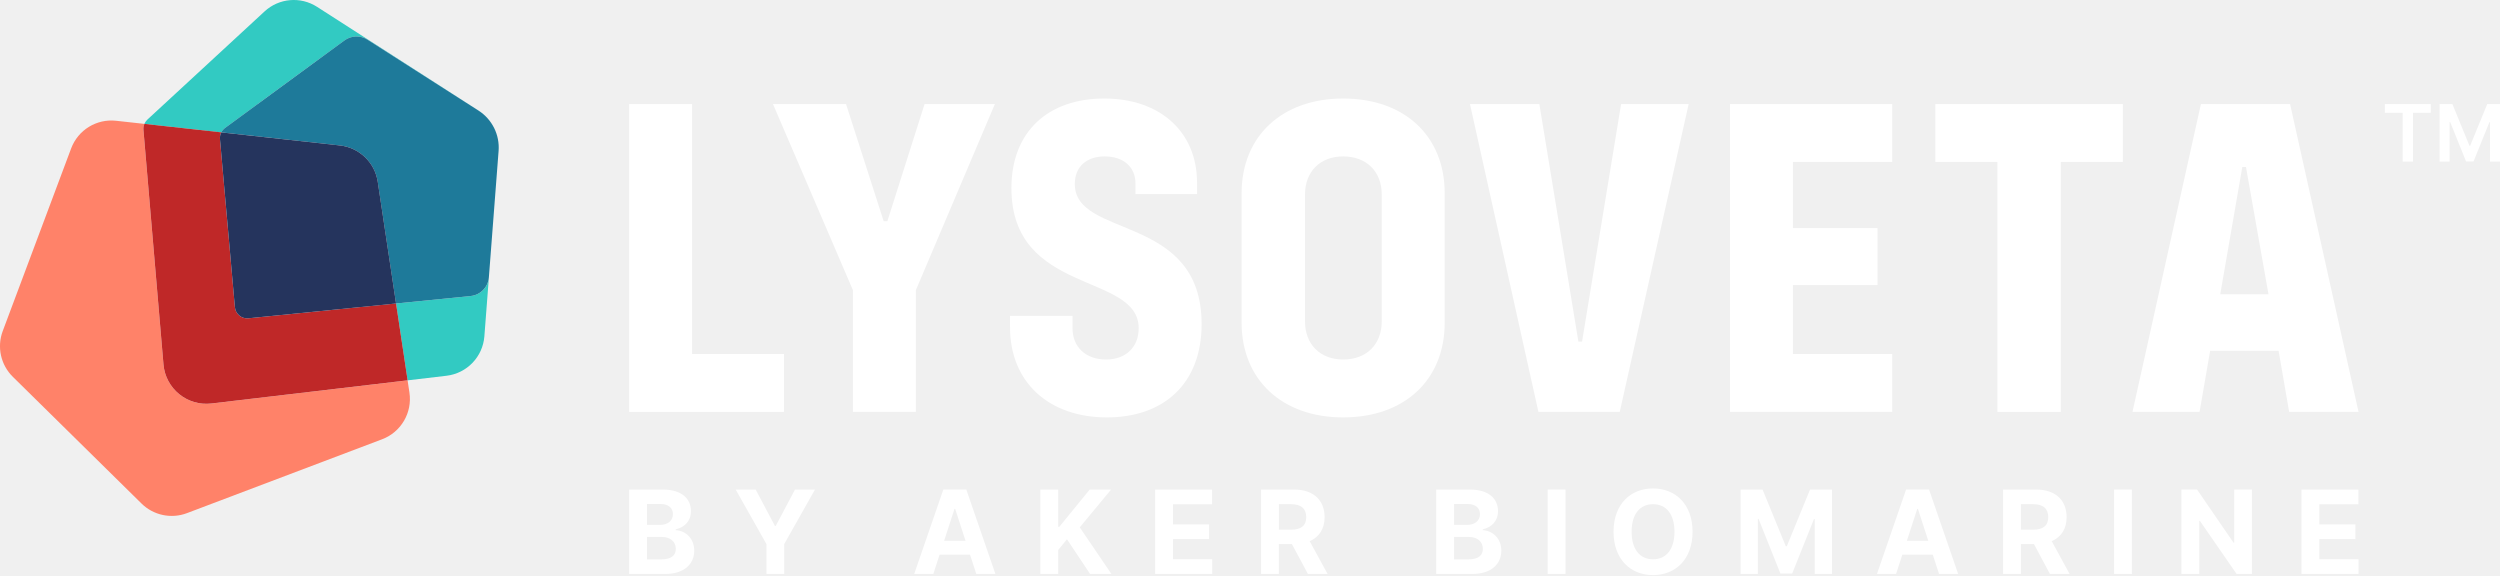
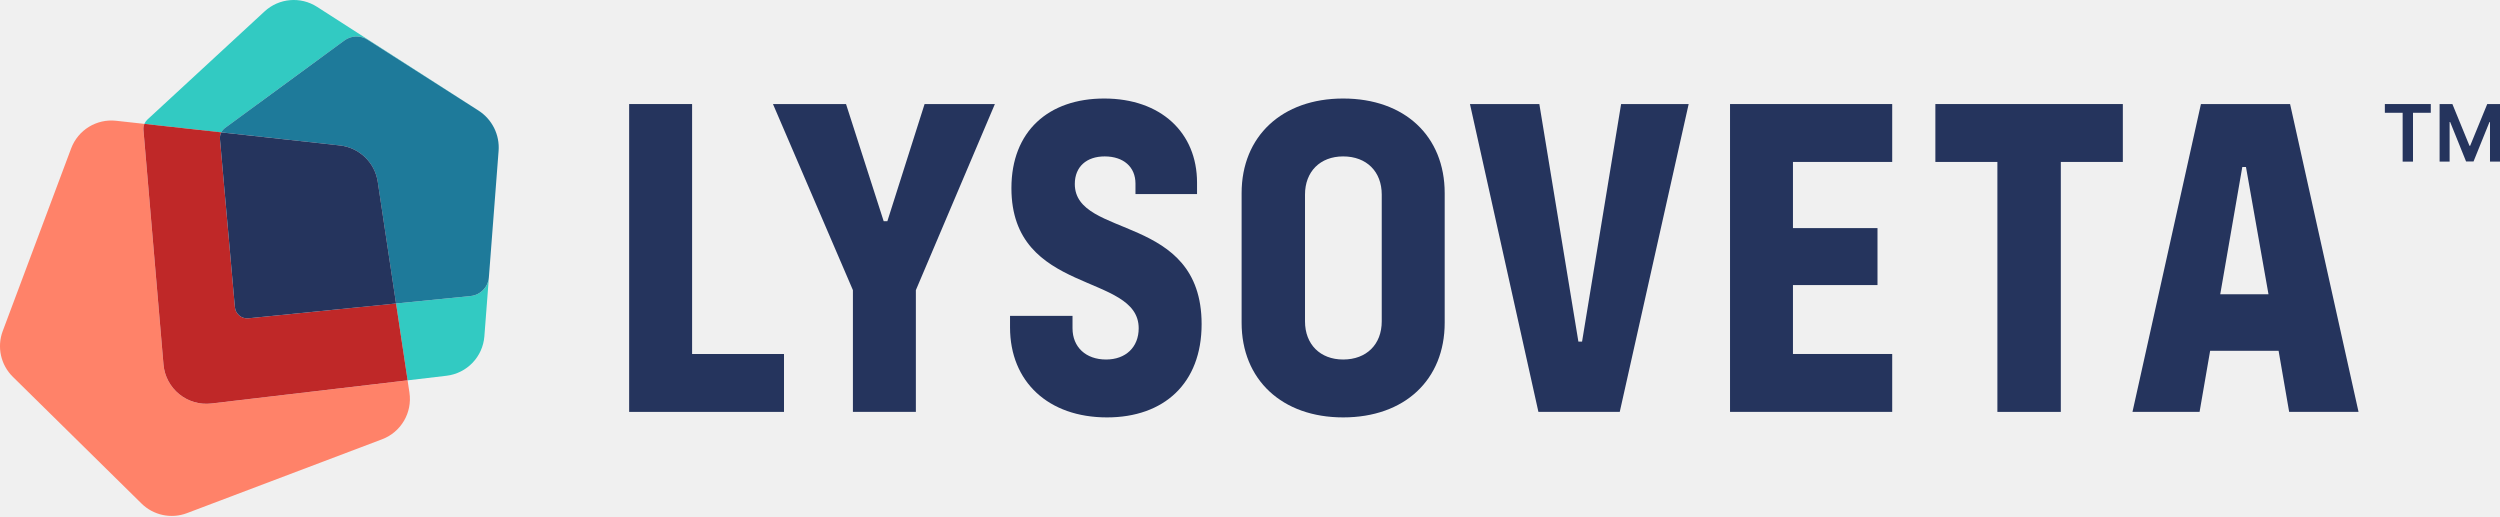
- <svg xmlns="http://www.w3.org/2000/svg" version="1.1" id="Layer_1" x="0px" y="0px" viewBox="0 0 1026.95 236.24" style="enable-background:new 0 0 1026.95 236.24;" xml:space="preserve">
+ <svg xmlns="http://www.w3.org/2000/svg" version="1.1" id="Layer_1" x="0px" y="0px" viewBox="0.000 0.000 1026.950 212.236" xml:space="preserve">
  <style type="text/css">
	.st0{fill:#32CAC2;}
	.st1{fill:#FF8269;}
	.st2{fill:#BF2828;}
	.st3{fill:#1E7A9A;}
	.st4{fill:#25345D;}
- 	.st5{fill:#FFFFFF;}
+ 	.st5{fill:#25345D;}
</style>
  <polygon class="st0" points="204.82,62.03 204.82,62.02 201.56,104.44 " />
  <path class="st1" d="M67.15,149.71l-8.24-96.42c-0.07-0.83,0.08-1.65,0.4-2.4L47.7,49.61c-8.04-0.89-15.65,3.79-18.48,11.37  L1.12,136c-2.45,6.53-0.82,13.89,4.15,18.78l52.87,52.07c4.92,4.84,12.2,6.38,18.65,3.94l80.18-30.35  c7.78-2.95,12.45-10.92,11.22-19.15l-0.76-5.04l-80.61,9.51C76.91,166.92,68,159.65,67.15,149.71z" />
  <path class="st0" d="M193.33,121.6l-30.65,3.07l4.75,31.57l15.99-1.89c8.39-0.99,14.9-7.78,15.55-16.19l2.59-33.72l-0.73,9.48  C200.53,117.96,197.36,121.2,193.33,121.6z" />
  <path class="st0" d="M196.57,45.42L130.22,2.8c-6.77-4.35-15.62-3.57-21.53,1.88L60.52,49.15c-0.53,0.49-0.93,1.09-1.21,1.74  l31.59,3.49c0.35-0.69,0.85-1.3,1.5-1.77l49.12-36c2.78-2.04,6.54-2.16,9.45-0.3l45.57,29.12c5.61,3.58,8.79,9.96,8.28,16.6l0-0.03  C205.33,55.37,202.16,49.01,196.57,45.42z" />
  <path class="st2" d="M102.02,130.75c-2.8,0.28-5.28-1.78-5.53-4.58l-6.13-69.05c-0.09-0.97,0.12-1.91,0.55-2.75l-31.59-3.49  c-0.32,0.75-0.47,1.56-0.4,2.4l8.24,96.42c0.85,9.94,9.76,17.21,19.67,16.04l80.61-9.51l-4.75-31.57L102.02,130.75z" />
  <path class="st3" d="M196.54,45.42L150.96,16.3c-2.91-1.86-6.66-1.74-9.45,0.3l-49.12,36c-0.64,0.47-1.15,1.08-1.5,1.77l48.73,5.38  c7.97,0.88,14.34,7.01,15.53,14.93l7.52,49.99l30.65-3.07c4.03-0.4,7.19-3.64,7.5-7.68l0.73-9.48l3.26-42.42  C205.33,55.39,202.15,49.01,196.54,45.42z" />
  <path class="st4" d="M90.36,57.12l6.13,69.05c0.25,2.8,2.74,4.86,5.53,4.58l60.67-6.08l-7.52-49.99  c-1.19-7.92-7.57-14.05-15.53-14.93L90.9,54.38C90.47,55.21,90.27,56.16,90.36,57.12z" />
  <g>
    <path class="st5" d="M322.05,145.42v23.78h-63.61V42.74h25.86v102.68H322.05z" />
    <path class="st5" d="M350.36,119.18l-32.84-76.44h30.01L363,90.87h1.51l15.29-48.13h28.88l-32.46,76.44v50.02h-25.86V119.18z" />
    <path class="st5" d="M414.9,134.47v-4.72h25.67v5.09c0,7.74,5.47,12.84,13.78,12.84c8.12,0,13.4-5.1,13.4-12.84   c0-23.02-52.28-13.4-52.28-57.57c0-23.4,15.29-36.8,38.12-36.8c23.22,0,38.13,13.97,38.13,34.54v4.72h-25.29v-4.34   c0-6.8-4.91-11.14-12.65-11.14c-7.36,0-12.27,4.15-12.27,11.33c0,22.65,52.09,11.89,52.09,57.57c0,24.35-15.48,38.31-38.88,38.31   C430.76,171.46,414.9,156.93,414.9,134.47z" />
    <path class="st5" d="M510.03,132.58V79.35c0-23.4,16.61-38.88,41.71-38.88c25.29,0,41.71,15.48,41.71,38.88v53.23   c0,23.4-16.42,38.88-41.71,38.88C526.64,171.46,510.03,155.98,510.03,132.58z M567.59,132.01V79.92c0-9.44-6.23-15.67-15.85-15.67   c-9.44,0-15.67,6.23-15.67,15.67v52.09c0,9.44,6.23,15.67,15.67,15.67C561.36,147.68,567.59,141.45,567.59,132.01z" />
    <path class="st5" d="M603.83,42.74h28.5l16.04,97.58h1.51l16.04-97.58h27.75L665.36,169.2h-33.41L603.83,42.74z" />
    <path class="st5" d="M736.51,66.52V93.7h34.73v23.4h-34.73v28.31h40.77v23.78h-66.62V42.74h66.62v23.78H736.51z" />
    <path class="st5" d="M872.02,66.52h-25.48V169.2h-26.05V66.52h-25.48V42.74h77.01V66.52z" />
    <path class="st5" d="M936,144.09h-28.12l-4.34,25.1h-27.56L904.1,42.74h36.62l28.12,126.46h-28.5L936,144.09z M931.85,120.88   L922.6,68.6h-1.51l-9.06,52.28H931.85z" />
  </g>
  <g>
    <path class="st5" d="M979.65,42.74h18.87v3.59h-7.31v20.06h-4.25V46.33h-7.31V42.74z" />
    <path class="st5" d="M1007.39,42.74l7.02,17.14h0.28l7.02-17.14h5.24v23.65h-4.11V50.14h-0.22l-6.54,16.18h-3.07l-6.54-16.21h-0.22   v16.28h-4.11V42.74H1007.39z" />
  </g>
-   <g>
-     <path class="st5" d="M258.44,201.11h13.88c7.65,0,11.51,3.69,11.51,8.88c0,4.08-2.66,6.63-6.26,7.45v0.34   c3.94,0.19,7.61,3.28,7.61,8.41c0,5.52-4.15,9.58-11.93,9.58h-14.81V201.11z M271.2,215.61c3,0,5.23-1.66,5.23-4.4   c0-2.5-1.84-4.18-5.09-4.18h-5.57v8.58H271.2z M271.74,229.77c4.1,0,5.87-1.71,5.87-4.31c0-2.86-2.18-4.89-5.7-4.89h-6.14v9.21   H271.74z" />
-     <path class="st5" d="M310.42,201.11l7.9,14.93h0.34l7.9-14.93h8.21l-12.64,22.4v12.25h-7.28v-12.25l-12.64-22.4H310.42z" />
-     <path class="st5" d="M375.54,235.76l11.96-34.66h9.44l11.95,34.66h-7.85l-2.57-7.9h-12.51l-2.57,7.9H375.54z M396.62,222.14   l-4.26-13.11h-0.27l-4.26,13.11H396.62z" />
-     <path class="st5" d="M427.36,201.11h7.33v15.28h0.46l12.47-15.28h8.78l-12.86,15.52l13.01,19.14h-8.77l-9.49-14.25l-3.6,4.4v9.85   h-7.33V201.11z" />
-     <path class="st5" d="M474.53,201.11h23.35v6.04h-16.03v8.26h14.82v6.04h-14.82v8.27h16.09v6.04h-23.42V201.11z" />
-     <path class="st5" d="M518.03,201.11h13.67c7.87,0,12.42,4.43,12.42,11.32c0,4.74-2.18,8.17-6.13,9.87l7.36,13.47h-8.09l-6.57-12.29   h-5.35v12.29h-7.33V201.11z M530.33,217.59c4.2,0,6.24-1.73,6.24-5.16c0-3.45-2.05-5.33-6.28-5.33h-4.94v10.49H530.33z" />
-     <path class="st5" d="M589.96,201.11h13.88c7.65,0,11.51,3.69,11.51,8.88c0,4.08-2.66,6.63-6.26,7.45v0.34   c3.94,0.19,7.62,3.28,7.62,8.41c0,5.52-4.15,9.58-11.93,9.58h-14.81V201.11z M602.72,215.61c2.99,0,5.23-1.66,5.23-4.4   c0-2.5-1.84-4.18-5.09-4.18h-5.57v8.58H602.72z M603.26,229.77c4.09,0,5.87-1.71,5.87-4.31c0-2.86-2.18-4.89-5.7-4.89h-6.14v9.21   H603.26z" />
-     <path class="st5" d="M643.08,235.76h-7.33v-34.66h7.33V235.76z" />
-     <path class="st5" d="M679.04,236.24c-9.24,0-16.23-6.51-16.23-17.8c0-11.34,6.99-17.8,16.23-17.8c9.19,0,16.23,6.46,16.23,17.8   S688.23,236.24,679.04,236.24z M679.04,207.11c-5.33,0-8.8,3.98-8.8,11.32s3.47,11.32,8.8,11.32c5.31,0,8.8-3.98,8.8-11.32   S684.36,207.11,679.04,207.11z" />
-     <path class="st5" d="M724.03,201.11l9.54,23.28h0.41l9.54-23.28h9.04v34.66h-7.11v-22.56h-0.29l-8.97,22.39h-4.84l-8.97-22.47   h-0.29v22.64H715v-34.66H724.03z" />
-     <path class="st5" d="M771.02,235.76l11.96-34.66h9.44l11.95,34.66h-7.85l-2.57-7.9h-12.51l-2.57,7.9H771.02z M792.1,222.14   l-4.26-13.11h-0.27l-4.26,13.11H792.1z" />
-     <path class="st5" d="M822.84,201.11h13.67c7.87,0,12.42,4.43,12.42,11.32c0,4.74-2.18,8.17-6.13,9.87l7.36,13.47h-8.09l-6.57-12.29   h-5.35v12.29h-7.33V201.11z M835.14,217.59c4.2,0,6.24-1.73,6.24-5.16c0-3.45-2.05-5.33-6.28-5.33h-4.94v10.49H835.14z" />
-     <path class="st5" d="M875.74,235.76h-7.33v-34.66h7.33V235.76z" />
-     <path class="st5" d="M925.07,235.76h-6.33l-15.08-21.81h-0.25v21.81h-7.33v-34.66h6.43l14.96,21.8h0.3v-21.8h7.29V235.76z" />
-     <path class="st5" d="M945.42,201.11h23.35v6.04h-16.03v8.26h14.82v6.04h-14.82v8.27h16.09v6.04h-23.42V201.11z" />
-   </g>
</svg>
